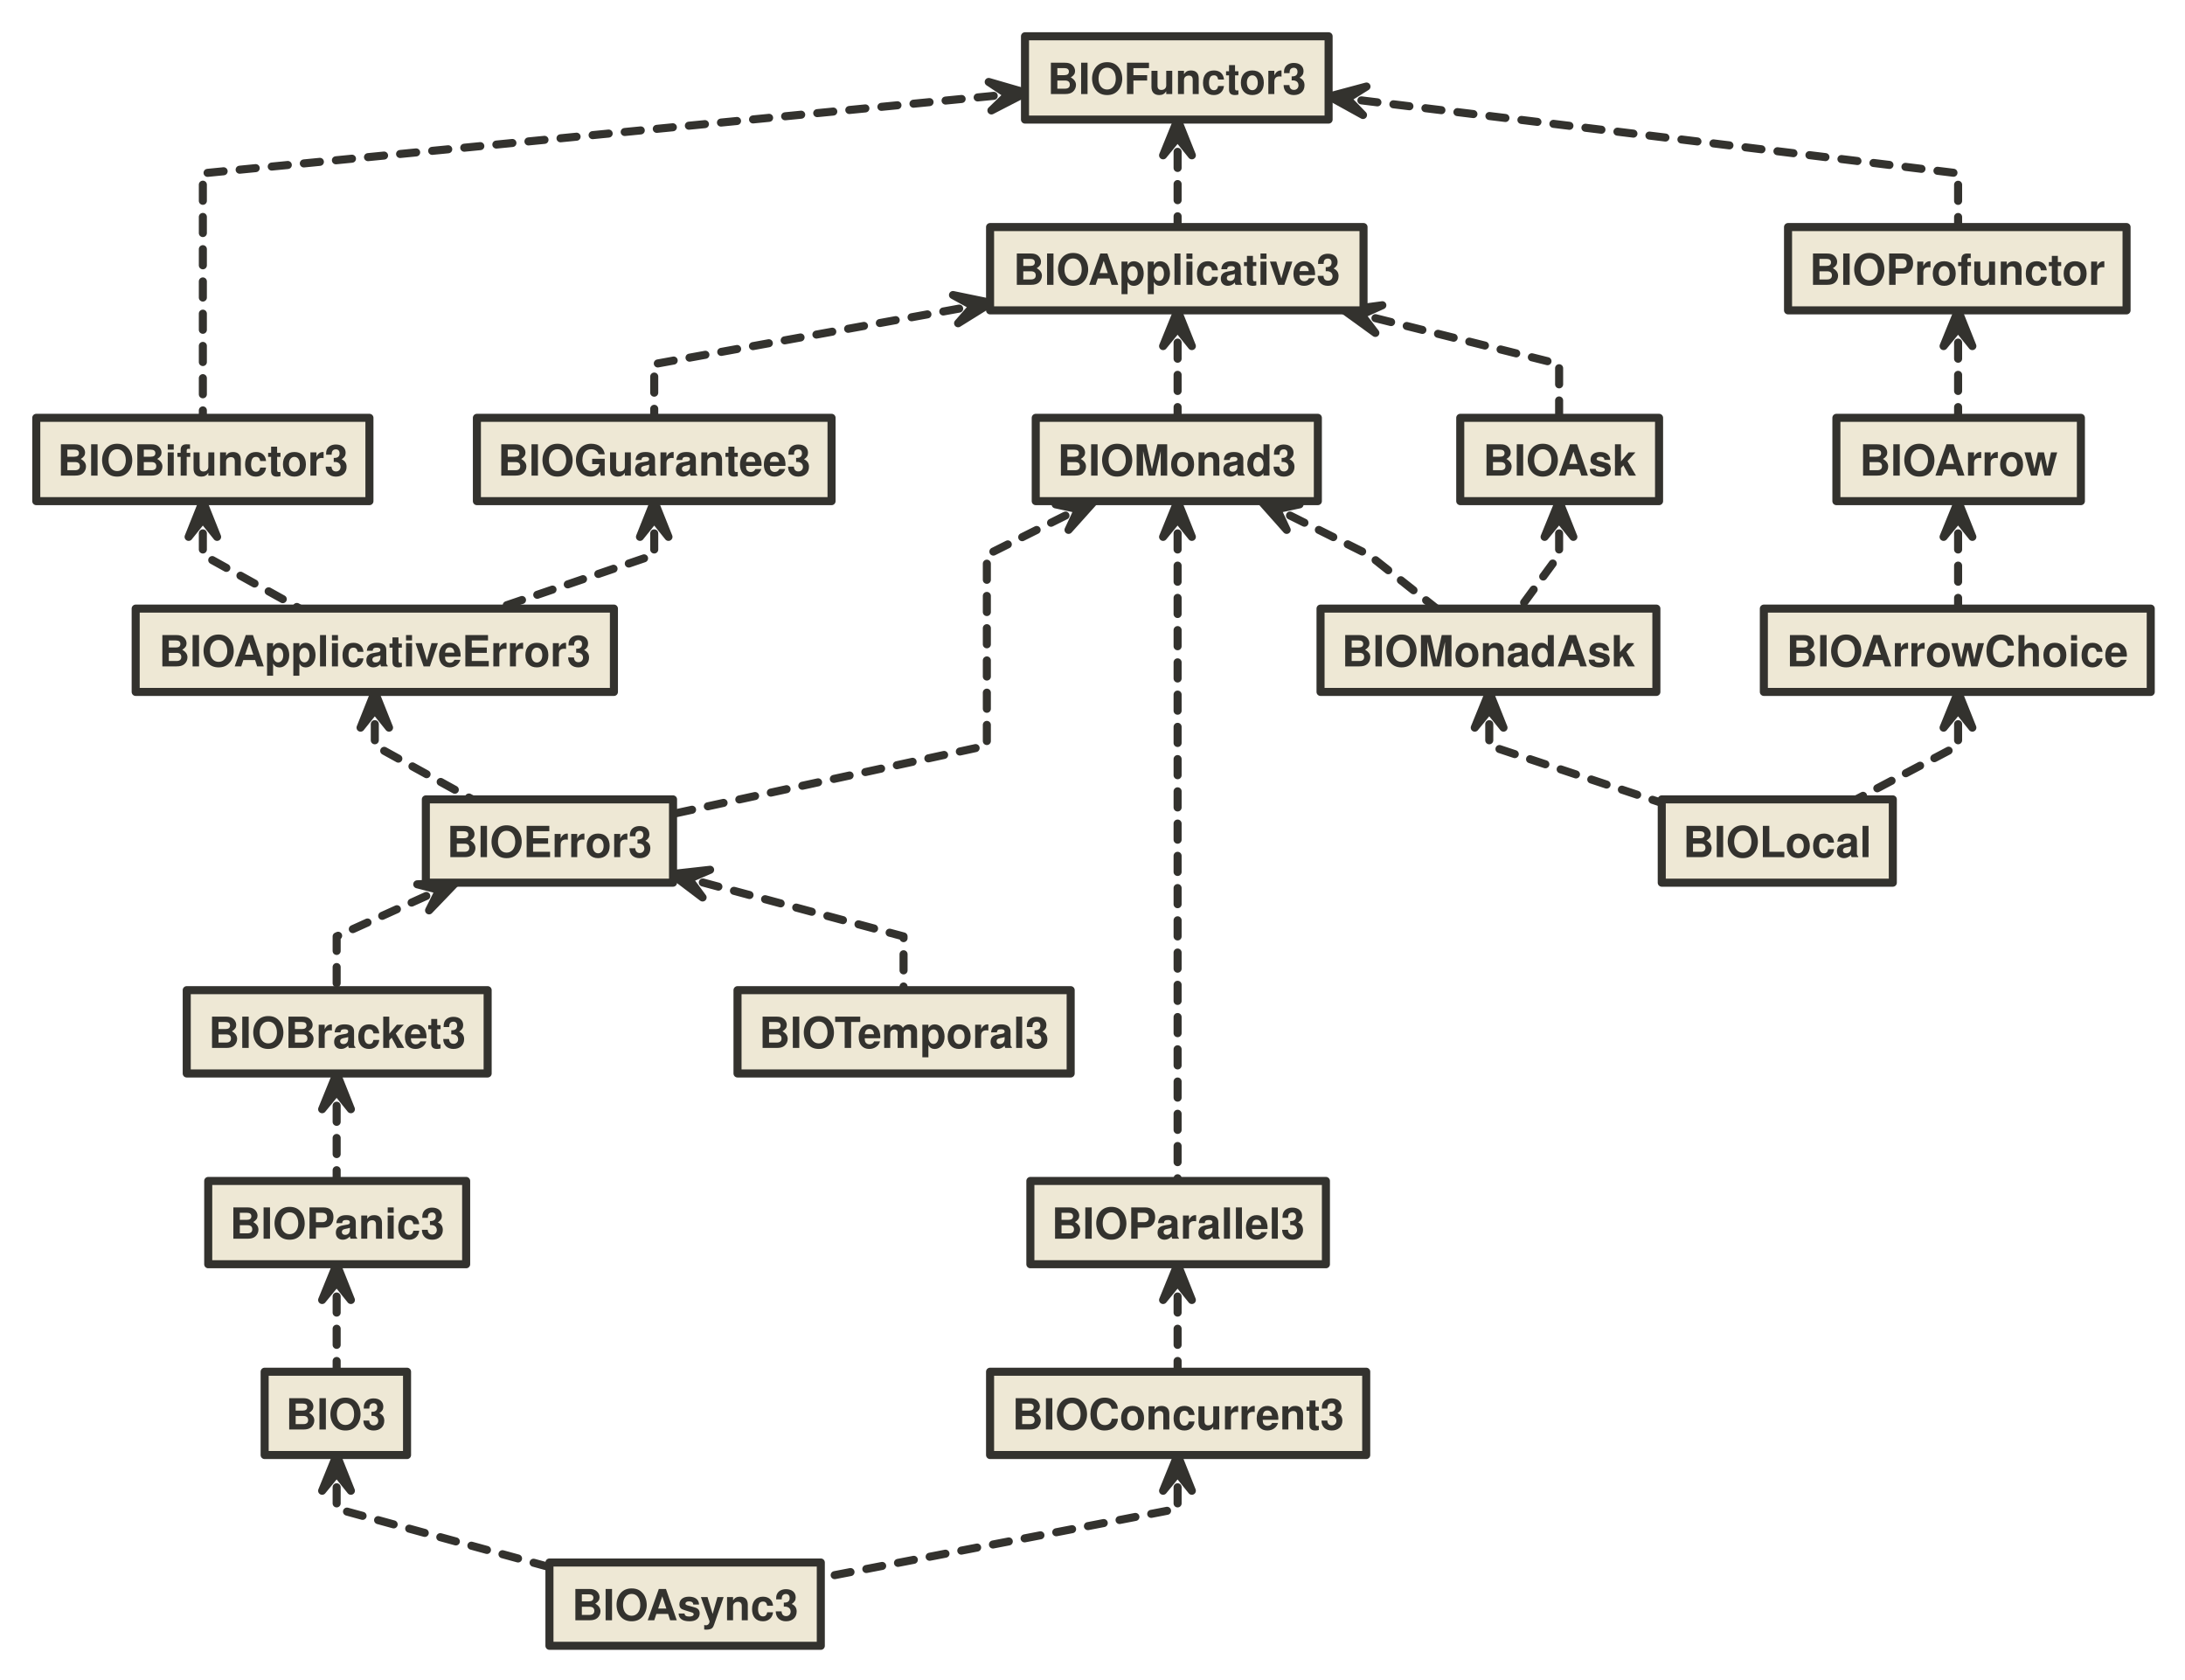
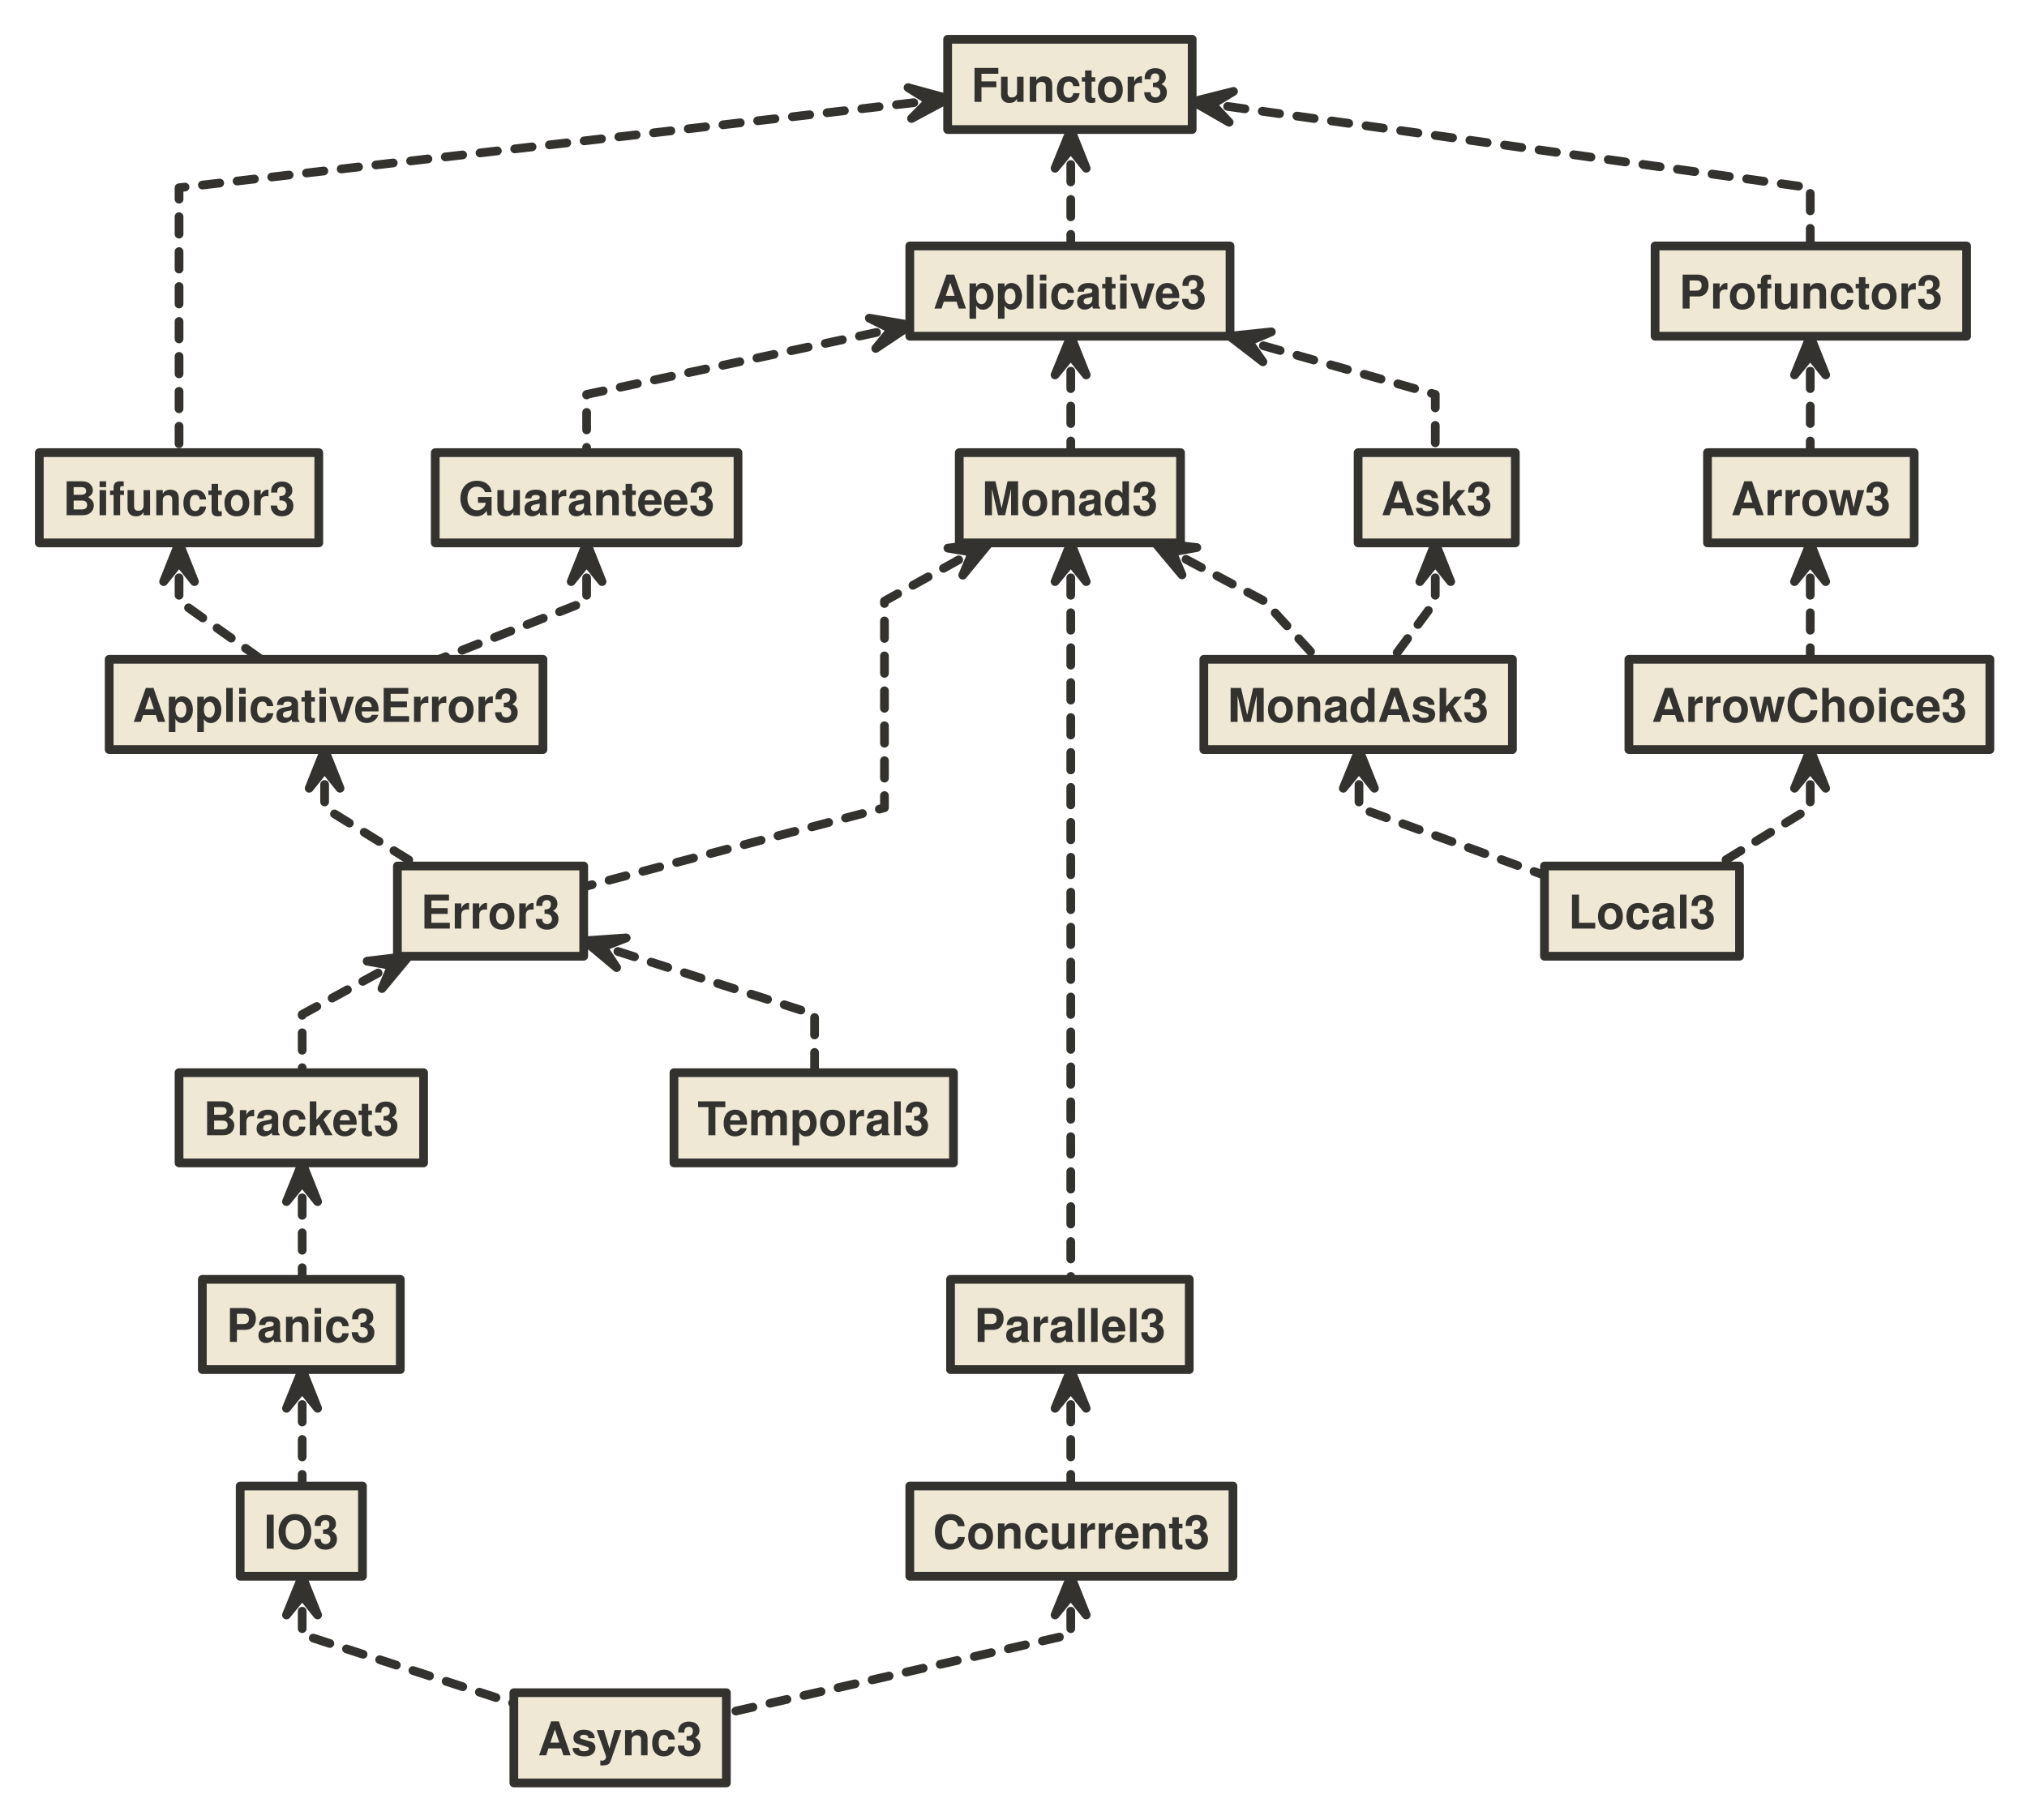
- <svg xmlns="http://www.w3.org/2000/svg" version="1.1" baseProfile="full" width="813.25" height="625" viewbox="0 0 813.25 625" style="font:bold normal 12pt Helvetica, Helvetica, sans-serif;;stroke-linejoin:round;stroke-linecap:round">
-   <rect x="0" y="0" height="625" width="813.25" style="stroke:none; fill:transparent;" />
-   <path d="M381.8 34.5 L75.5 64.5 L75.5 100 L75.5 100 L75.5 135.5 L75.5 135.5 L75.5 155.5 L75.5 155.5 " style="stroke:#33322E;fill:none;stroke-dasharray:6 6;stroke-width:3;" />
-   <path d="M369 41.1 L375.1 35.2 L368 30.5 L381.8 34.5 Z" style="stroke:#33322E;fill:#33322E;stroke-dasharray:none;stroke-width:3;" />
-   <path d="M75.5 186.5 L75.5 206.5 L111.6 226.5 L111.6 226.5 " style="stroke:#33322E;fill:none;stroke-dasharray:6 6;stroke-width:3;" />
-   <path d="M80.8 199.8 L75.5 193.2 L70.2 199.8 L75.5 186.5 Z" style="stroke:#33322E;fill:#33322E;stroke-dasharray:none;stroke-width:3;" />
-   <path d="M438.3 44.5 L438.3 64.5 L438.3 84.5 L438.3 84.5 " style="stroke:#33322E;fill:none;stroke-dasharray:6 6;stroke-width:3;" />
-   <path d="M443.6 57.8 L438.3 51.2 L432.9 57.8 L438.3 44.5 Z" style="stroke:#33322E;fill:#33322E;stroke-dasharray:none;stroke-width:3;" />
-   <path d="M368.8 112.7 L243.5 135.5 L243.5 155.5 L243.5 155.5 " style="stroke:#33322E;fill:none;stroke-dasharray:6 6;stroke-width:3;" />
-   <path d="M356.6 120.3 L362.2 113.9 L354.7 109.8 L368.8 112.7 Z" style="stroke:#33322E;fill:#33322E;stroke-dasharray:none;stroke-width:3;" />
-   <path d="M438.3 115.5 L438.3 135.5 L438.3 155.5 L438.3 155.5 " style="stroke:#33322E;fill:none;stroke-dasharray:6 6;stroke-width:3;" />
-   <path d="M443.6 128.8 L438.3 122.2 L432.9 128.8 L438.3 115.5 Z" style="stroke:#33322E;fill:#33322E;stroke-dasharray:none;stroke-width:3;" />
-   <path d="M243.5 186.5 L243.5 206.5 L184.9 226.5 L184.9 226.5 " style="stroke:#33322E;fill:none;stroke-dasharray:6 6;stroke-width:3;" />
-   <path d="M248.8 199.8 L243.5 193.2 L238.2 199.8 L243.5 186.5 Z" style="stroke:#33322E;fill:#33322E;stroke-dasharray:none;stroke-width:3;" />
-   <path d="M139.5 257.5 L139.5 277.5 L175.8 297.5 L175.8 297.5 " style="stroke:#33322E;fill:none;stroke-dasharray:6 6;stroke-width:3;" />
-   <path d="M144.8 270.8 L139.5 264.2 L134.2 270.8 L139.5 257.5 Z" style="stroke:#33322E;fill:#33322E;stroke-dasharray:none;stroke-width:3;" />
-   <path d="M407.3 186.5 L367.3 206.5 L367.3 242 L367.3 242 L367.3 277.5 L367.3 277.5 L250 303 L250 303 " style="stroke:#33322E;fill:none;stroke-dasharray:6 6;stroke-width:3;" />
-   <path d="M397.7 197.2 L401.3 189.5 L392.9 187.7 L407.3 186.5 Z" style="stroke:#33322E;fill:#33322E;stroke-dasharray:none;stroke-width:3;" />
-   <path d="M169.6 328.5 L125.3 348.5 L125.3 368.5 L125.3 368.5 " style="stroke:#33322E;fill:none;stroke-dasharray:6 6;stroke-width:3;" />
-   <path d="M159.7 338.8 L163.5 331.2 L155.3 329.1 L169.6 328.5 Z" style="stroke:#33322E;fill:#33322E;stroke-dasharray:none;stroke-width:3;" />
-   <path d="M125.3 399.5 L125.3 419.5 L125.3 439.5 L125.3 439.5 " style="stroke:#33322E;fill:none;stroke-dasharray:6 6;stroke-width:3;" />
-   <path d="M130.6 412.8 L125.3 406.2 L119.9 412.8 L125.3 399.5 Z" style="stroke:#33322E;fill:#33322E;stroke-dasharray:none;stroke-width:3;" />
-   <path d="M125.3 470.5 L125.3 490.5 L125.3 510.5 L125.3 510.5 " style="stroke:#33322E;fill:none;stroke-dasharray:6 6;stroke-width:3;" />
-   <path d="M130.6 483.8 L125.3 477.2 L119.9 483.8 L125.3 470.5 Z" style="stroke:#33322E;fill:#33322E;stroke-dasharray:none;stroke-width:3;" />
-   <path d="M125.3 541.5 L125.3 561.5 L204.5 583.2 L204.5 583.2 " style="stroke:#33322E;fill:none;stroke-dasharray:6 6;stroke-width:3;" />
-   <path d="M130.6 554.8 L125.3 548.2 L119.9 554.8 L125.3 541.5 Z" style="stroke:#33322E;fill:#33322E;stroke-dasharray:none;stroke-width:3;" />
-   <path d="M438.3 186.5 L438.3 206.5 L438.3 242 L438.3 242 L438.3 277.5 L438.3 277.5 L438.3 313 L438.3 313 L438.3 348.5 L438.3 348.5 L438.3 384 L438.3 384 L438.3 419.5 L438.3 419.5 L438.3 439.5 L438.3 439.5 " style="stroke:#33322E;fill:none;stroke-dasharray:6 6;stroke-width:3;" />
-   <path d="M443.6 199.8 L438.3 193.2 L432.9 199.8 L438.3 186.5 Z" style="stroke:#33322E;fill:#33322E;stroke-dasharray:none;stroke-width:3;" />
-   <path d="M438.3 470.5 L438.3 490.5 L438.3 510.5 L438.3 510.5 " style="stroke:#33322E;fill:none;stroke-dasharray:6 6;stroke-width:3;" />
-   <path d="M443.6 483.8 L438.3 477.2 L432.9 483.8 L438.3 470.5 Z" style="stroke:#33322E;fill:#33322E;stroke-dasharray:none;stroke-width:3;" />
-   <path d="M438.3 541.5 L438.3 561.5 L305.5 587.2 L305.5 587.2 " style="stroke:#33322E;fill:none;stroke-dasharray:6 6;stroke-width:3;" />
-   <path d="M443.6 554.8 L438.3 548.2 L432.9 554.8 L438.3 541.5 Z" style="stroke:#33322E;fill:#33322E;stroke-dasharray:none;stroke-width:3;" />
-   <path d="M250 325.3 L336.3 348.5 L336.3 368.5 L336.3 368.5 " style="stroke:#33322E;fill:none;stroke-dasharray:6 6;stroke-width:3;" />
-   <path d="M264.3 323.7 L256.4 327.1 L261.5 334 L250 325.3 Z" style="stroke:#33322E;fill:#33322E;stroke-dasharray:none;stroke-width:3;" />
-   <path d="M494.8 35.9 L728.8 64.5 L728.8 84.5 L728.8 84.5 " style="stroke:#33322E;fill:none;stroke-dasharray:6 6;stroke-width:3;" />
-   <path d="M508.6 32.2 L501.4 36.7 L507.3 42.8 L494.8 35.9 Z" style="stroke:#33322E;fill:#33322E;stroke-dasharray:none;stroke-width:3;" />
-   <path d="M728.8 115.5 L728.8 135.5 L728.8 155.5 L728.8 155.5 " style="stroke:#33322E;fill:none;stroke-dasharray:6 6;stroke-width:3;" />
-   <path d="M734.1 128.8 L728.8 122.2 L723.4 128.8 L728.8 115.5 Z" style="stroke:#33322E;fill:#33322E;stroke-dasharray:none;stroke-width:3;" />
-   <path d="M728.8 186.5 L728.8 206.5 L728.8 226.5 L728.8 226.5 " style="stroke:#33322E;fill:none;stroke-dasharray:6 6;stroke-width:3;" />
-   <path d="M734.1 199.8 L728.8 193.2 L723.4 199.8 L728.8 186.5 Z" style="stroke:#33322E;fill:#33322E;stroke-dasharray:none;stroke-width:3;" />
-   <path d="M728.8 257.5 L728.8 277.5 L690.9 297.5 L690.9 297.5 " style="stroke:#33322E;fill:none;stroke-dasharray:6 6;stroke-width:3;" />
-   <path d="M734.1 270.8 L728.8 264.2 L723.4 270.8 L728.8 257.5 Z" style="stroke:#33322E;fill:#33322E;stroke-dasharray:none;stroke-width:3;" />
-   <path d="M500.3 115.5 L580.3 135.5 L580.3 155.5 L580.3 155.5 " style="stroke:#33322E;fill:none;stroke-dasharray:6 6;stroke-width:3;" />
-   <path d="M514.5 113.6 L506.7 117.1 L511.9 123.9 L500.3 115.5 Z" style="stroke:#33322E;fill:#33322E;stroke-dasharray:none;stroke-width:3;" />
-   <path d="M469.4 186.5 L509.5 206.5 L534.7 226.5 L534.7 226.5 " style="stroke:#33322E;fill:none;stroke-dasharray:6 6;stroke-width:3;" />
-   <path d="M483.7 187.7 L475.3 189.5 L478.9 197.2 L469.4 186.5 Z" style="stroke:#33322E;fill:#33322E;stroke-dasharray:none;stroke-width:3;" />
-   <path d="M580.3 186.5 L580.3 206.5 L565.6 226.5 L565.6 226.5 " style="stroke:#33322E;fill:none;stroke-dasharray:6 6;stroke-width:3;" />
-   <path d="M585.6 199.8 L580.3 193.2 L574.9 199.8 L580.3 186.5 Z" style="stroke:#33322E;fill:#33322E;stroke-dasharray:none;stroke-width:3;" />
-   <path d="M554.3 257.5 L554.3 277.5 L618.5 298.8 L618.5 298.8 " style="stroke:#33322E;fill:none;stroke-dasharray:6 6;stroke-width:3;" />
-   <path d="M559.6 270.8 L554.3 264.2 L548.9 270.8 L554.3 257.5 Z" style="stroke:#33322E;fill:#33322E;stroke-dasharray:none;stroke-width:3;" />
-   <rect x="381.5" y="13.5" height="31" width="113" data-name="BIOFunctor3" style="stroke:#33322E;fill:#eee8d5;stroke-dasharray:none;stroke-width:3;" />
-   <text x="438" y="35" style="fill: #33322E;font:bold  12pt Helvetica, Helvetica, sans-serif;text-anchor: middle;" data-name="BIOFunctor3">BIOFunctor3</text>
-   <rect x="13.5" y="155.5" height="31" width="124" data-name="BIOBifunctor3" style="stroke:#33322E;fill:#eee8d5;stroke-dasharray:none;stroke-width:3;" />
-   <text x="75.5" y="177" style="fill: #33322E;font:bold  12pt Helvetica, Helvetica, sans-serif;text-anchor: middle;" data-name="BIOBifunctor3">BIOBifunctor3</text>
-   <rect x="50.5" y="226.5" height="31" width="178" data-name="BIOApplicativeError3" style="stroke:#33322E;fill:#eee8d5;stroke-dasharray:none;stroke-width:3;" />
-   <text x="139.5" y="248" style="fill: #33322E;font:bold  12pt Helvetica, Helvetica, sans-serif;text-anchor: middle;" data-name="BIOApplicativeError3">BIOApplicativeError3</text>
-   <rect x="368.5" y="84.5" height="31" width="139" data-name="BIOApplicative3" style="stroke:#33322E;fill:#eee8d5;stroke-dasharray:none;stroke-width:3;" />
-   <text x="438" y="106" style="fill: #33322E;font:bold  12pt Helvetica, Helvetica, sans-serif;text-anchor: middle;" data-name="BIOApplicative3">BIOApplicative3</text>
-   <rect x="177.5" y="155.5" height="31" width="132" data-name="BIOGuarantee3" style="stroke:#33322E;fill:#eee8d5;stroke-dasharray:none;stroke-width:3;" />
-   <text x="243.5" y="177" style="fill: #33322E;font:bold  12pt Helvetica, Helvetica, sans-serif;text-anchor: middle;" data-name="BIOGuarantee3">BIOGuarantee3</text>
-   <rect x="385.5" y="155.5" height="31" width="105" data-name="BIOMonad3" style="stroke:#33322E;fill:#eee8d5;stroke-dasharray:none;stroke-width:3;" />
-   <text x="438" y="177" style="fill: #33322E;font:bold  12pt Helvetica, Helvetica, sans-serif;text-anchor: middle;" data-name="BIOMonad3">BIOMonad3</text>
-   <rect x="158.5" y="297.5" height="31" width="92" data-name="BIOError3" style="stroke:#33322E;fill:#eee8d5;stroke-dasharray:none;stroke-width:3;" />
-   <text x="204.5" y="319" style="fill: #33322E;font:bold  12pt Helvetica, Helvetica, sans-serif;text-anchor: middle;" data-name="BIOError3">BIOError3</text>
-   <rect x="69.5" y="368.5" height="31" width="112" data-name="BIOBracket3" style="stroke:#33322E;fill:#eee8d5;stroke-dasharray:none;stroke-width:3;" />
-   <text x="125.5" y="390" style="fill: #33322E;font:bold  12pt Helvetica, Helvetica, sans-serif;text-anchor: middle;" data-name="BIOBracket3">BIOBracket3</text>
-   <rect x="77.5" y="439.5" height="31" width="96" data-name="BIOPanic3" style="stroke:#33322E;fill:#eee8d5;stroke-dasharray:none;stroke-width:3;" />
-   <text x="125.5" y="461" style="fill: #33322E;font:bold  12pt Helvetica, Helvetica, sans-serif;text-anchor: middle;" data-name="BIOPanic3">BIOPanic3</text>
-   <rect x="98.5" y="510.5" height="31" width="53" data-name="BIO3" style="stroke:#33322E;fill:#eee8d5;stroke-dasharray:none;stroke-width:3;" />
-   <text x="125" y="532" style="fill: #33322E;font:bold  12pt Helvetica, Helvetica, sans-serif;text-anchor: middle;" data-name="BIO3">BIO3</text>
-   <rect x="204.5" y="581.5" height="31" width="101" data-name="BIOAsync3" style="stroke:#33322E;fill:#eee8d5;stroke-dasharray:none;stroke-width:3;" />
-   <text x="255" y="603" style="fill: #33322E;font:bold  12pt Helvetica, Helvetica, sans-serif;text-anchor: middle;" data-name="BIOAsync3">BIOAsync3</text>
-   <rect x="383.5" y="439.5" height="31" width="110" data-name="BIOParallel3" style="stroke:#33322E;fill:#eee8d5;stroke-dasharray:none;stroke-width:3;" />
-   <text x="438.5" y="461" style="fill: #33322E;font:bold  12pt Helvetica, Helvetica, sans-serif;text-anchor: middle;" data-name="BIOParallel3">BIOParallel3</text>
-   <rect x="368.5" y="510.5" height="31" width="140" data-name="BIOConcurrent3" style="stroke:#33322E;fill:#eee8d5;stroke-dasharray:none;stroke-width:3;" />
-   <text x="438.5" y="532" style="fill: #33322E;font:bold  12pt Helvetica, Helvetica, sans-serif;text-anchor: middle;" data-name="BIOConcurrent3">BIOConcurrent3</text>
-   <rect x="274.5" y="368.5" height="31" width="124" data-name="BIOTemporal3" style="stroke:#33322E;fill:#eee8d5;stroke-dasharray:none;stroke-width:3;" />
-   <text x="336.5" y="390" style="fill: #33322E;font:bold  12pt Helvetica, Helvetica, sans-serif;text-anchor: middle;" data-name="BIOTemporal3">BIOTemporal3</text>
-   <rect x="665.5" y="84.5" height="31" width="126" data-name="BIOProfunctor" style="stroke:#33322E;fill:#eee8d5;stroke-dasharray:none;stroke-width:3;" />
-   <text x="728.5" y="106" style="fill: #33322E;font:bold  12pt Helvetica, Helvetica, sans-serif;text-anchor: middle;" data-name="BIOProfunctor">BIOProfunctor</text>
-   <rect x="683.5" y="155.5" height="31" width="91" data-name="BIOArrow" style="stroke:#33322E;fill:#eee8d5;stroke-dasharray:none;stroke-width:3;" />
-   <text x="729" y="177" style="fill: #33322E;font:bold  12pt Helvetica, Helvetica, sans-serif;text-anchor: middle;" data-name="BIOArrow">BIOArrow</text>
-   <rect x="656.5" y="226.5" height="31" width="144" data-name="BIOArrowChoice" style="stroke:#33322E;fill:#eee8d5;stroke-dasharray:none;stroke-width:3;" />
-   <text x="728.5" y="248" style="fill: #33322E;font:bold  12pt Helvetica, Helvetica, sans-serif;text-anchor: middle;" data-name="BIOArrowChoice">BIOArrowChoice</text>
-   <rect x="618.5" y="297.5" height="31" width="86" data-name="BIOLocal" style="stroke:#33322E;fill:#eee8d5;stroke-dasharray:none;stroke-width:3;" />
-   <text x="661.5" y="319" style="fill: #33322E;font:bold  12pt Helvetica, Helvetica, sans-serif;text-anchor: middle;" data-name="BIOLocal">BIOLocal</text>
-   <rect x="543.5" y="155.5" height="31" width="74" data-name="BIOAsk" style="stroke:#33322E;fill:#eee8d5;stroke-dasharray:none;stroke-width:3;" />
-   <text x="580.5" y="177" style="fill: #33322E;font:bold  12pt Helvetica, Helvetica, sans-serif;text-anchor: middle;" data-name="BIOAsk">BIOAsk</text>
-   <rect x="491.5" y="226.5" height="31" width="125" data-name="BIOMonadAsk" style="stroke:#33322E;fill:#eee8d5;stroke-dasharray:none;stroke-width:3;" />
-   <text x="554" y="248" style="fill: #33322E;font:bold  12pt Helvetica, Helvetica, sans-serif;text-anchor: middle;" data-name="BIOMonadAsk">BIOMonadAsk</text>
+ <svg xmlns="http://www.w3.org/2000/svg" version="1.1" baseProfile="full" width="696.25" height="625" viewbox="0 0 696.25 625" style="font:bold normal 12pt Helvetica, Helvetica, sans-serif;;stroke-linejoin:round;stroke-linecap:round">
+   <rect x="0" y="0" height="625" width="696.25" style="stroke:none; fill:transparent;" />
+   <path d="M325.8 33.9 L61.5 64.5 L61.5 100 L61.5 100 L61.5 135.5 L61.5 135.5 L61.5 155.5 L61.5 155.5 " style="stroke:#33322E;fill:none;stroke-dasharray:6 6;stroke-width:3;" />
+   <path d="M313.1 40.7 L319.1 34.6 L311.9 30.1 L325.8 33.9 Z" style="stroke:#33322E;fill:#33322E;stroke-dasharray:none;stroke-width:3;" />
+   <path d="M61.5 186.5 L61.5 206.5 L89.7 226.5 L89.7 226.5 " style="stroke:#33322E;fill:none;stroke-dasharray:6 6;stroke-width:3;" />
+   <path d="M66.8 199.8 L61.5 193.2 L56.2 199.8 L61.5 186.5 Z" style="stroke:#33322E;fill:#33322E;stroke-dasharray:none;stroke-width:3;" />
+   <path d="M367.8 44.5 L367.8 64.5 L367.8 84.5 L367.8 84.5 " style="stroke:#33322E;fill:none;stroke-dasharray:6 6;stroke-width:3;" />
+   <path d="M373.1 57.8 L367.8 51.2 L362.4 57.8 L367.8 44.5 Z" style="stroke:#33322E;fill:#33322E;stroke-dasharray:none;stroke-width:3;" />
+   <path d="M312.8 111.7 L201.5 135.5 L201.5 155.5 L201.5 155.5 " style="stroke:#33322E;fill:none;stroke-dasharray:6 6;stroke-width:3;" />
+   <path d="M300.8 119.7 L306.2 113.1 L298.6 109.3 L312.8 111.7 Z" style="stroke:#33322E;fill:#33322E;stroke-dasharray:none;stroke-width:3;" />
+   <path d="M367.8 115.5 L367.8 135.5 L367.8 155.5 L367.8 155.5 " style="stroke:#33322E;fill:none;stroke-dasharray:6 6;stroke-width:3;" />
+   <path d="M373.1 128.8 L367.8 122.2 L362.4 128.8 L367.8 115.5 Z" style="stroke:#33322E;fill:#33322E;stroke-dasharray:none;stroke-width:3;" />
+   <path d="M201.5 186.5 L201.5 206.5 L150.8 226.5 L150.8 226.5 " style="stroke:#33322E;fill:none;stroke-dasharray:6 6;stroke-width:3;" />
+   <path d="M206.8 199.8 L201.5 193.2 L196.2 199.8 L201.5 186.5 Z" style="stroke:#33322E;fill:#33322E;stroke-dasharray:none;stroke-width:3;" />
+   <path d="M111.5 257.5 L111.5 277.5 L143.8 297.5 L143.8 297.5 " style="stroke:#33322E;fill:none;stroke-dasharray:6 6;stroke-width:3;" />
+   <path d="M116.8 270.8 L111.5 264.2 L106.2 270.8 L111.5 257.5 Z" style="stroke:#33322E;fill:#33322E;stroke-dasharray:none;stroke-width:3;" />
+   <path d="M339.8 186.5 L303.8 206.5 L303.8 242 L303.8 242 L303.8 277.5 L303.8 277.5 L200.8 304.6 L200.8 304.6 " style="stroke:#33322E;fill:none;stroke-dasharray:6 6;stroke-width:3;" />
+   <path d="M330.7 197.6 L334 189.7 L325.6 188.3 L339.8 186.5 Z" style="stroke:#33322E;fill:#33322E;stroke-dasharray:none;stroke-width:3;" />
+   <path d="M140.4 328.5 L103.8 348.5 L103.8 368.5 L103.8 368.5 " style="stroke:#33322E;fill:none;stroke-dasharray:6 6;stroke-width:3;" />
+   <path d="M131.2 339.6 L134.5 331.7 L126.1 330.2 L140.4 328.5 Z" style="stroke:#33322E;fill:#33322E;stroke-dasharray:none;stroke-width:3;" />
+   <path d="M103.8 399.5 L103.8 419.5 L103.8 439.5 L103.8 439.5 " style="stroke:#33322E;fill:none;stroke-dasharray:6 6;stroke-width:3;" />
+   <path d="M109.1 412.8 L103.8 406.2 L98.4 412.8 L103.8 399.5 Z" style="stroke:#33322E;fill:#33322E;stroke-dasharray:none;stroke-width:3;" />
+   <path d="M103.8 470.5 L103.8 490.5 L103.8 510.5 L103.8 510.5 " style="stroke:#33322E;fill:none;stroke-dasharray:6 6;stroke-width:3;" />
+   <path d="M109.1 483.8 L103.8 477.2 L98.4 483.8 L103.8 470.5 Z" style="stroke:#33322E;fill:#33322E;stroke-dasharray:none;stroke-width:3;" />
+   <path d="M103.8 541.5 L103.8 561.5 L176.3 585.1 L176.3 585.1 " style="stroke:#33322E;fill:none;stroke-dasharray:6 6;stroke-width:3;" />
+   <path d="M109.1 554.8 L103.8 548.2 L98.4 554.8 L103.8 541.5 Z" style="stroke:#33322E;fill:#33322E;stroke-dasharray:none;stroke-width:3;" />
+   <path d="M367.8 186.5 L367.8 206.5 L367.8 242 L367.8 242 L367.8 277.5 L367.8 277.5 L367.8 313 L367.8 313 L367.8 348.5 L367.8 348.5 L367.8 384 L367.8 384 L367.8 419.5 L367.8 419.5 L367.8 439.5 L367.8 439.5 " style="stroke:#33322E;fill:none;stroke-dasharray:6 6;stroke-width:3;" />
+   <path d="M373.1 199.8 L367.8 193.2 L362.4 199.8 L367.8 186.5 Z" style="stroke:#33322E;fill:#33322E;stroke-dasharray:none;stroke-width:3;" />
+   <path d="M367.8 470.5 L367.8 490.5 L367.8 510.5 L367.8 510.5 " style="stroke:#33322E;fill:none;stroke-dasharray:6 6;stroke-width:3;" />
+   <path d="M373.1 483.8 L367.8 477.2 L362.4 483.8 L367.8 470.5 Z" style="stroke:#33322E;fill:#33322E;stroke-dasharray:none;stroke-width:3;" />
+   <path d="M367.8 541.5 L367.8 561.5 L249.3 588.6 L249.3 588.6 " style="stroke:#33322E;fill:none;stroke-dasharray:6 6;stroke-width:3;" />
+   <path d="M373.1 554.8 L367.8 548.2 L362.4 554.8 L367.8 541.5 Z" style="stroke:#33322E;fill:#33322E;stroke-dasharray:none;stroke-width:3;" />
+   <path d="M200.8 323.2 L279.8 348.5 L279.8 368.5 L279.8 368.5 " style="stroke:#33322E;fill:none;stroke-dasharray:6 6;stroke-width:3;" />
+   <path d="M215.1 322.2 L207.1 325.3 L211.8 332.4 L200.8 323.2 Z" style="stroke:#33322E;fill:#33322E;stroke-dasharray:none;stroke-width:3;" />
+   <path d="M409.8 34.9 L621.8 64.5 L621.8 84.5 L621.8 84.5 " style="stroke:#33322E;fill:none;stroke-dasharray:6 6;stroke-width:3;" />
+   <path d="M423.7 31.4 L416.4 35.8 L422.2 42 L409.8 34.9 Z" style="stroke:#33322E;fill:#33322E;stroke-dasharray:none;stroke-width:3;" />
+   <path d="M621.8 115.5 L621.8 135.5 L621.8 155.5 L621.8 155.5 " style="stroke:#33322E;fill:none;stroke-dasharray:6 6;stroke-width:3;" />
+   <path d="M627.1 128.8 L621.8 122.2 L616.4 128.8 L621.8 115.5 Z" style="stroke:#33322E;fill:#33322E;stroke-dasharray:none;stroke-width:3;" />
+   <path d="M621.8 186.5 L621.8 206.5 L621.8 226.5 L621.8 226.5 " style="stroke:#33322E;fill:none;stroke-dasharray:6 6;stroke-width:3;" />
+   <path d="M627.1 199.8 L621.8 193.2 L616.4 199.8 L621.8 186.5 Z" style="stroke:#33322E;fill:#33322E;stroke-dasharray:none;stroke-width:3;" />
+   <path d="M621.8 257.5 L621.8 277.5 L589.4 297.5 L589.4 297.5 " style="stroke:#33322E;fill:none;stroke-dasharray:6 6;stroke-width:3;" />
+   <path d="M627.1 270.8 L621.8 264.2 L616.4 270.8 L621.8 257.5 Z" style="stroke:#33322E;fill:#33322E;stroke-dasharray:none;stroke-width:3;" />
+   <path d="M422.4 115.5 L493 135.5 L493 155.5 L493 155.5 " style="stroke:#33322E;fill:none;stroke-dasharray:6 6;stroke-width:3;" />
+   <path d="M436.7 114 L428.9 117.3 L433.8 124.3 L422.4 115.5 Z" style="stroke:#33322E;fill:#33322E;stroke-dasharray:none;stroke-width:3;" />
+   <path d="M396.8 186.5 L434.3 206.5 L452.6 226.5 L452.6 226.5 " style="stroke:#33322E;fill:none;stroke-dasharray:6 6;stroke-width:3;" />
+   <path d="M411.1 188.1 L402.7 189.6 L406 197.5 L396.8 186.5 Z" style="stroke:#33322E;fill:#33322E;stroke-dasharray:none;stroke-width:3;" />
+   <path d="M493 186.5 L493 206.5 L478.2 226.5 L478.2 226.5 " style="stroke:#33322E;fill:none;stroke-dasharray:6 6;stroke-width:3;" />
+   <path d="M498.3 199.8 L493 193.2 L487.7 199.8 L493 186.5 Z" style="stroke:#33322E;fill:#33322E;stroke-dasharray:none;stroke-width:3;" />
+   <path d="M466.8 257.5 L466.8 277.5 L530.8 300.8 L530.8 300.8 " style="stroke:#33322E;fill:none;stroke-dasharray:6 6;stroke-width:3;" />
+   <path d="M472.1 270.8 L466.8 264.2 L461.4 270.8 L466.8 257.5 Z" style="stroke:#33322E;fill:#33322E;stroke-dasharray:none;stroke-width:3;" />
+   <rect x="325.5" y="13.5" height="31" width="84" data-name="Functor3" style="stroke:#33322E;fill:#eee8d5;stroke-dasharray:none;stroke-width:3;" />
+   <text x="367.5" y="35" style="fill: #33322E;font:bold  12pt Helvetica, Helvetica, sans-serif;text-anchor: middle;" data-name="Functor3">Functor3</text>
+   <rect x="13.5" y="155.5" height="31" width="96" data-name="Bifunctor3" style="stroke:#33322E;fill:#eee8d5;stroke-dasharray:none;stroke-width:3;" />
+   <text x="61.5" y="177" style="fill: #33322E;font:bold  12pt Helvetica, Helvetica, sans-serif;text-anchor: middle;" data-name="Bifunctor3">Bifunctor3</text>
+   <rect x="37.5" y="226.5" height="31" width="149" data-name="ApplicativeError3" style="stroke:#33322E;fill:#eee8d5;stroke-dasharray:none;stroke-width:3;" />
+   <text x="112" y="248" style="fill: #33322E;font:bold  12pt Helvetica, Helvetica, sans-serif;text-anchor: middle;" data-name="ApplicativeError3">ApplicativeError3</text>
+   <rect x="312.5" y="84.5" height="31" width="110" data-name="Applicative3" style="stroke:#33322E;fill:#eee8d5;stroke-dasharray:none;stroke-width:3;" />
+   <text x="367.5" y="106" style="fill: #33322E;font:bold  12pt Helvetica, Helvetica, sans-serif;text-anchor: middle;" data-name="Applicative3">Applicative3</text>
+   <rect x="149.5" y="155.5" height="31" width="104" data-name="Guarantee3" style="stroke:#33322E;fill:#eee8d5;stroke-dasharray:none;stroke-width:3;" />
+   <text x="201.5" y="177" style="fill: #33322E;font:bold  12pt Helvetica, Helvetica, sans-serif;text-anchor: middle;" data-name="Guarantee3">Guarantee3</text>
+   <rect x="329.5" y="155.5" height="31" width="76" data-name="Monad3" style="stroke:#33322E;fill:#eee8d5;stroke-dasharray:none;stroke-width:3;" />
+   <text x="367.5" y="177" style="fill: #33322E;font:bold  12pt Helvetica, Helvetica, sans-serif;text-anchor: middle;" data-name="Monad3">Monad3</text>
+   <rect x="136.5" y="297.5" height="31" width="64" data-name="Error3" style="stroke:#33322E;fill:#eee8d5;stroke-dasharray:none;stroke-width:3;" />
+   <text x="168.5" y="319" style="fill: #33322E;font:bold  12pt Helvetica, Helvetica, sans-serif;text-anchor: middle;" data-name="Error3">Error3</text>
+   <rect x="61.5" y="368.5" height="31" width="84" data-name="Bracket3" style="stroke:#33322E;fill:#eee8d5;stroke-dasharray:none;stroke-width:3;" />
+   <text x="103.5" y="390" style="fill: #33322E;font:bold  12pt Helvetica, Helvetica, sans-serif;text-anchor: middle;" data-name="Bracket3">Bracket3</text>
+   <rect x="69.5" y="439.5" height="31" width="68" data-name="Panic3" style="stroke:#33322E;fill:#eee8d5;stroke-dasharray:none;stroke-width:3;" />
+   <text x="103.5" y="461" style="fill: #33322E;font:bold  12pt Helvetica, Helvetica, sans-serif;text-anchor: middle;" data-name="Panic3">Panic3</text>
+   <rect x="82.5" y="510.5" height="31" width="42" data-name="IO3" style="stroke:#33322E;fill:#eee8d5;stroke-dasharray:none;stroke-width:3;" />
+   <text x="103.5" y="532" style="fill: #33322E;font:bold  12pt Helvetica, Helvetica, sans-serif;text-anchor: middle;" data-name="IO3">IO3</text>
+   <rect x="176.5" y="581.5" height="31" width="73" data-name="Async3" style="stroke:#33322E;fill:#eee8d5;stroke-dasharray:none;stroke-width:3;" />
+   <text x="213" y="603" style="fill: #33322E;font:bold  12pt Helvetica, Helvetica, sans-serif;text-anchor: middle;" data-name="Async3">Async3</text>
+   <rect x="326.5" y="439.5" height="31" width="82" data-name="Parallel3" style="stroke:#33322E;fill:#eee8d5;stroke-dasharray:none;stroke-width:3;" />
+   <text x="367.5" y="461" style="fill: #33322E;font:bold  12pt Helvetica, Helvetica, sans-serif;text-anchor: middle;" data-name="Parallel3">Parallel3</text>
+   <rect x="312.5" y="510.5" height="31" width="111" data-name="Concurrent3" style="stroke:#33322E;fill:#eee8d5;stroke-dasharray:none;stroke-width:3;" />
+   <text x="368" y="532" style="fill: #33322E;font:bold  12pt Helvetica, Helvetica, sans-serif;text-anchor: middle;" data-name="Concurrent3">Concurrent3</text>
+   <rect x="231.5" y="368.5" height="31" width="96" data-name="Temporal3" style="stroke:#33322E;fill:#eee8d5;stroke-dasharray:none;stroke-width:3;" />
+   <text x="279.5" y="390" style="fill: #33322E;font:bold  12pt Helvetica, Helvetica, sans-serif;text-anchor: middle;" data-name="Temporal3">Temporal3</text>
+   <rect x="568.5" y="84.5" height="31" width="107" data-name="Profunctor3" style="stroke:#33322E;fill:#eee8d5;stroke-dasharray:none;stroke-width:3;" />
+   <text x="622" y="106" style="fill: #33322E;font:bold  12pt Helvetica, Helvetica, sans-serif;text-anchor: middle;" data-name="Profunctor3">Profunctor3</text>
+   <rect x="586.5" y="155.5" height="31" width="71" data-name="Arrow3" style="stroke:#33322E;fill:#eee8d5;stroke-dasharray:none;stroke-width:3;" />
+   <text x="622" y="177" style="fill: #33322E;font:bold  12pt Helvetica, Helvetica, sans-serif;text-anchor: middle;" data-name="Arrow3">Arrow3</text>
+   <rect x="559.5" y="226.5" height="31" width="124" data-name="ArrowChoice3" style="stroke:#33322E;fill:#eee8d5;stroke-dasharray:none;stroke-width:3;" />
+   <text x="621.5" y="248" style="fill: #33322E;font:bold  12pt Helvetica, Helvetica, sans-serif;text-anchor: middle;" data-name="ArrowChoice3">ArrowChoice3</text>
+   <rect x="530.5" y="297.5" height="31" width="67" data-name="Local3" style="stroke:#33322E;fill:#eee8d5;stroke-dasharray:none;stroke-width:3;" />
+   <text x="564" y="319" style="fill: #33322E;font:bold  12pt Helvetica, Helvetica, sans-serif;text-anchor: middle;" data-name="Local3">Local3</text>
+   <rect x="466.5" y="155.5" height="31" width="54" data-name="Ask3" style="stroke:#33322E;fill:#eee8d5;stroke-dasharray:none;stroke-width:3;" />
+   <text x="493.5" y="177" style="fill: #33322E;font:bold  12pt Helvetica, Helvetica, sans-serif;text-anchor: middle;" data-name="Ask3">Ask3</text>
+   <rect x="413.5" y="226.5" height="31" width="106" data-name="MonadAsk3" style="stroke:#33322E;fill:#eee8d5;stroke-dasharray:none;stroke-width:3;" />
+   <text x="466.5" y="248" style="fill: #33322E;font:bold  12pt Helvetica, Helvetica, sans-serif;text-anchor: middle;" data-name="MonadAsk3">MonadAsk3</text>
</svg>
